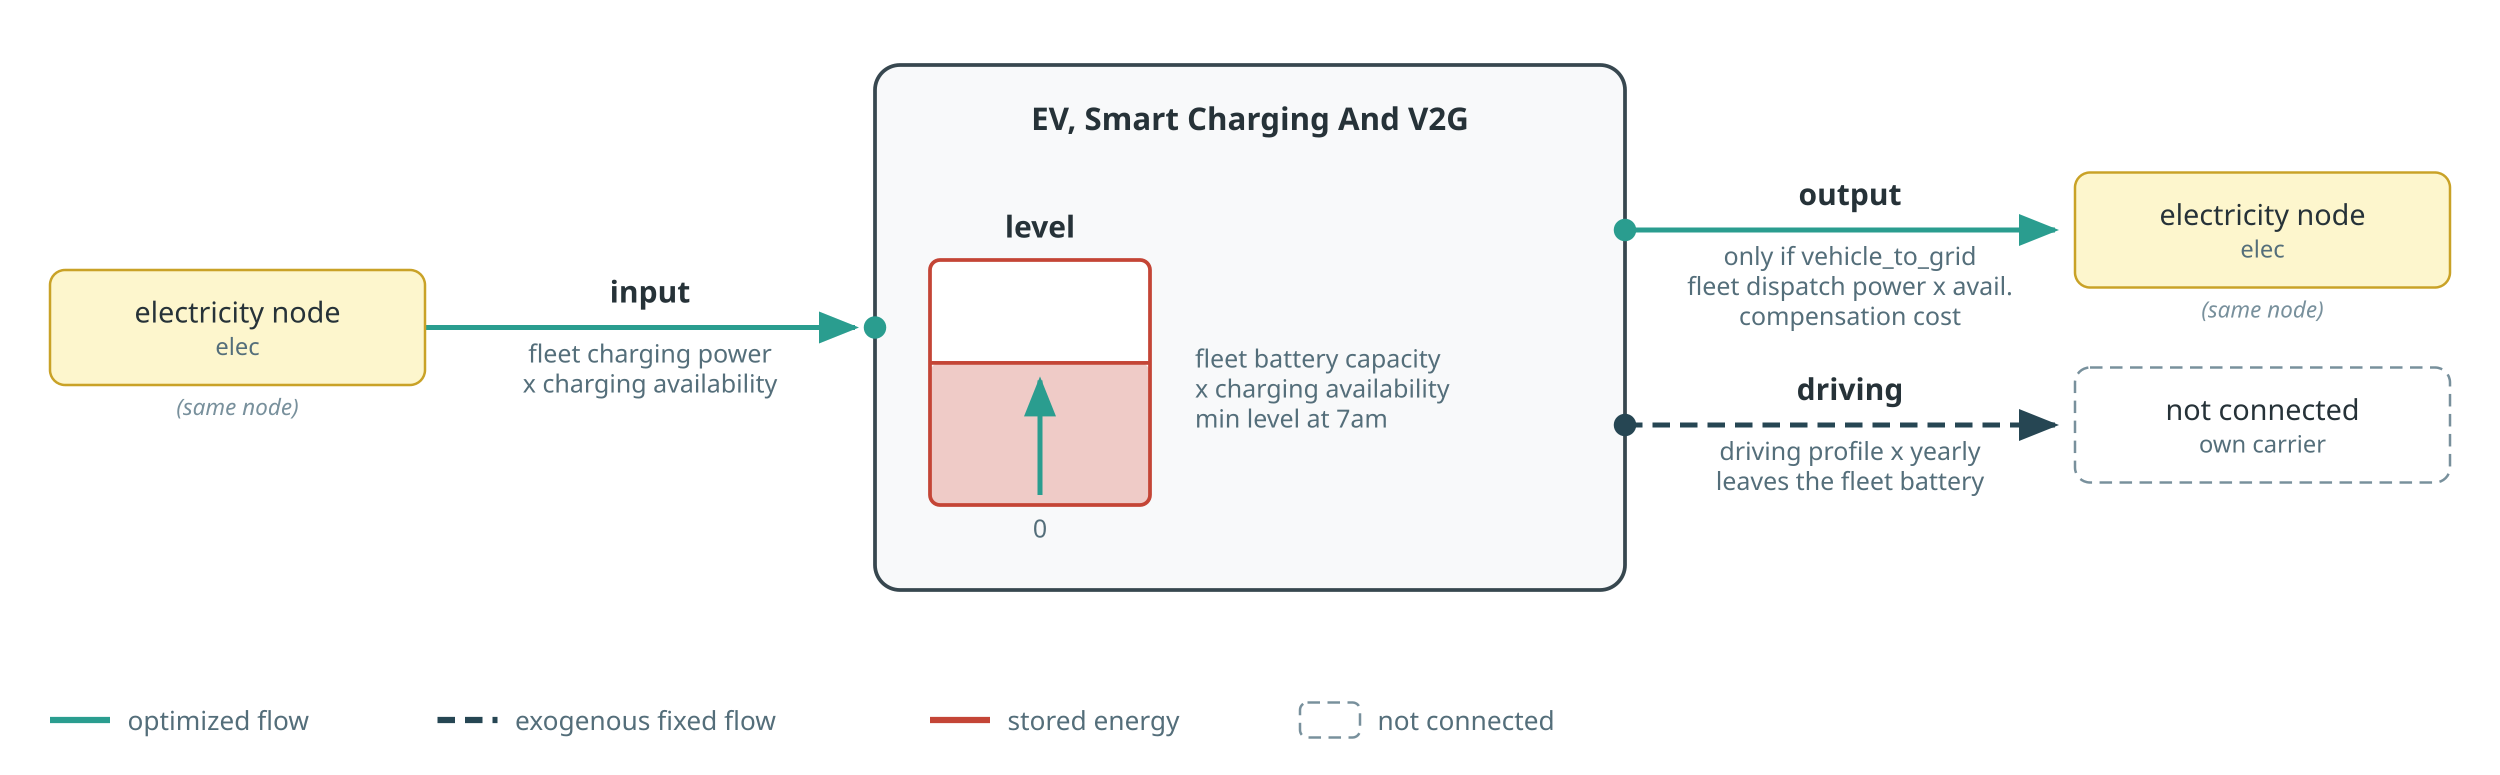
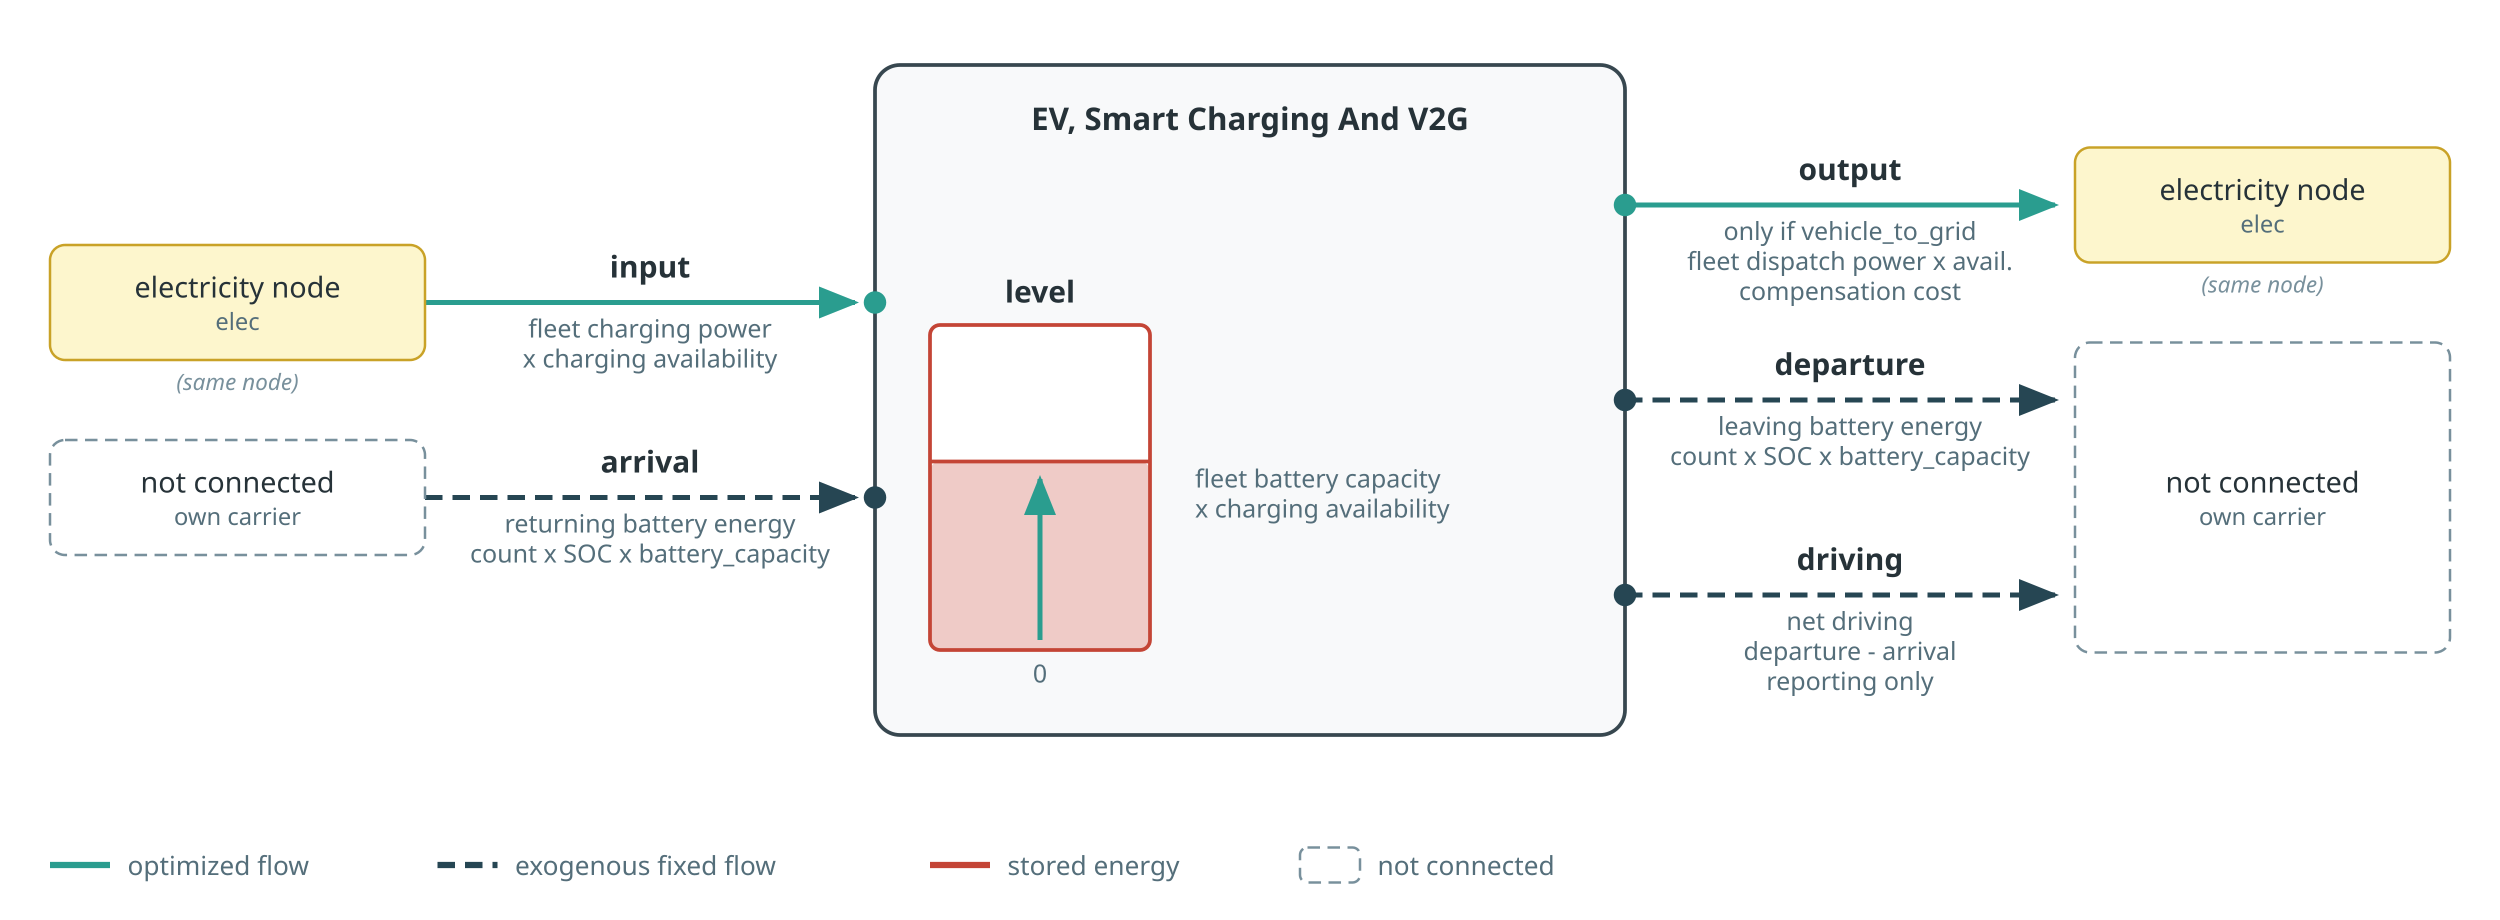
- <svg xmlns="http://www.w3.org/2000/svg" width="1000" height="310" viewBox="0 0 1000 310" role="img">
+ <svg xmlns="http://www.w3.org/2000/svg" width="1000" height="368" viewBox="0 0 1000 368" role="img">
  <rect width="100%" height="100%" fill="#ffffff" />
  <defs>
    <marker id="head-level" viewBox="0 0 10 8" refX="9" refY="4" markerWidth="8" markerHeight="7" orient="auto">
      <path d="M0,0 L10,4 L0,8 z" fill="#c44536" />
    </marker>
    <marker id="head-linked" viewBox="0 0 10 8" refX="9" refY="4" markerWidth="8" markerHeight="7" orient="auto">
      <path d="M0,0 L10,4 L0,8 z" fill="#e76f51" />
    </marker>
    <marker id="head-fixed" viewBox="0 0 10 8" refX="9" refY="4" markerWidth="8" markerHeight="7" orient="auto">
      <path d="M0,0 L10,4 L0,8 z" fill="#264653" />
    </marker>
    <marker id="head-free" viewBox="0 0 10 8" refX="9" refY="4" markerWidth="8" markerHeight="7" orient="auto">
      <path d="M0,0 L10,4 L0,8 z" fill="#2a9d8f" />
    </marker>
  </defs>
  <style>
    text { font-family: system-ui, sans-serif; fill: #263238; }
    .port { font-size: 12px; font-weight: 600; text-anchor: middle; }
    .note { font-size: 10px; fill: #546e7a; text-anchor: middle; }
    .noteleft { font-size: 10px; fill: #546e7a; }
    .box { font-size: 11.5px; text-anchor: middle; }
    .boxsub { font-size: 9.5px; fill: #546e7a; text-anchor: middle; }
    .chip { font-size: 9px; fill: #78909c; font-style: italic; text-anchor: middle; }
    .name { font-size: 12.5px; font-weight: 600; text-anchor: middle; }
    .legend { font-size: 10.5px; fill: #546e7a; }
</style>
-   <rect x="350" y="26" width="300" height="210" rx="10" fill="#f8f9fa" stroke="#37474f" stroke-width="1.5" />
+   <rect x="350" y="26" width="300" height="268" rx="10" fill="#f8f9fa" stroke="#37474f" stroke-width="1.5" />
  <text class="name" x="500.0" y="52">EV, Smart Charging And V2G</text>
-   <line x1="170" y1="131.0" x2="342" y2="131.0" stroke="#2a9d8f" stroke-width="2" stroke-dasharray="none" marker-end="url(#head-free)" />
-   <circle cx="350" cy="131.0" r="4.5" fill="#2a9d8f" />
-   <text class="port" x="260.0" y="121.0" fill="#2a9d8f">input</text>
-   <text class="note" x="260.0" y="145.0">fleet charging power</text>
-   <text class="note" x="260.0" y="157.0">x charging availability</text>
-   <rect x="20" y="108.0" width="150" height="46.0" rx="6" fill="#fdf6cd" stroke="#c9a227" stroke-width="1" stroke-dasharray="none" />
-   <text class="box" x="95.0" y="129.0">electricity node</text>
-   <text class="boxsub" x="95.0" y="142.0">elec</text>
-   <text class="chip" x="95.0" y="166.0">(same node)</text>
-   <line x1="650" y1="92.0" x2="822" y2="92.0" stroke="#2a9d8f" stroke-width="2" stroke-dasharray="none" marker-end="url(#head-free)" />
-   <circle cx="650" cy="92.0" r="4.5" fill="#2a9d8f" />
-   <text class="port" x="740.0" y="82.0" fill="#2a9d8f">output</text>
-   <text class="note" x="740.0" y="106.0">only if vehicle_to_grid</text>
-   <text class="note" x="740.0" y="118.0">fleet dispatch power x avail.</text>
-   <text class="note" x="740.0" y="130.0">compensation cost</text>
-   <line x1="650" y1="170.0" x2="822" y2="170.0" stroke="#264653" stroke-width="2" stroke-dasharray="7 4" marker-end="url(#head-fixed)" />
-   <circle cx="650" cy="170.0" r="4.5" fill="#264653" />
-   <text class="port" x="740.0" y="160.0" fill="#264653">driving</text>
-   <text class="note" x="740.0" y="184.0">driving profile x yearly</text>
-   <text class="note" x="740.0" y="196.0">leaves the fleet battery</text>
-   <rect x="830" y="69.0" width="150" height="46.0" rx="6" fill="#fdf6cd" stroke="#c9a227" stroke-width="1" stroke-dasharray="none" />
-   <text class="box" x="905.0" y="90.0">electricity node</text>
-   <text class="boxsub" x="905.0" y="103.0">elec</text>
-   <text class="chip" x="905.0" y="127.0">(same node)</text>
-   <rect x="830" y="147.0" width="150" height="46.0" rx="6" fill="#ffffff" stroke="#78909c" stroke-width="1" stroke-dasharray="5 3" />
-   <text class="box" x="905.0" y="168.0">not connected</text>
-   <text class="boxsub" x="905.0" y="181.0">own carrier</text>
-   <rect x="372" y="104" width="88" height="98" rx="4" fill="#ffffff" stroke="#c44536" stroke-width="1.5" />
-   <rect x="372" y="145.16" width="88" height="56.84" rx="4" fill="#c44536" fill-opacity="0.28" />
-   <line x1="372" y1="145.16" x2="460" y2="145.16" stroke="#c44536" stroke-width="1.5" />
-   <line x1="416.0" y1="198" x2="416.0" y2="152.16" stroke="#2a9d8f" stroke-width="2" marker-end="url(#head-free)" />
-   <text class="note" x="416.0" y="215">0</text>
-   <text class="port" x="416.0" y="95" fill="#c44536">level</text>
-   <text class="noteleft" x="478" y="147.0">fleet battery capacity</text>
-   <text class="noteleft" x="478" y="159.0">x charging availability</text>
-   <text class="noteleft" x="478" y="171.0">min level at 7am</text>
-   <line x1="20" y1="288" x2="44" y2="288" stroke="#2a9d8f" stroke-width="2.5" stroke-dasharray="none" />
-   <text class="legend" x="51" y="292">optimized flow</text>
-   <line x1="175" y1="288" x2="199" y2="288" stroke="#264653" stroke-width="2.5" stroke-dasharray="7 4" />
-   <text class="legend" x="206" y="292">exogenous fixed flow</text>
-   <line x1="372" y1="288" x2="396" y2="288" stroke="#c44536" stroke-width="2.5" stroke-dasharray="none" />
-   <text class="legend" x="403" y="292">stored energy</text>
-   <rect x="520" y="281" width="24" height="14" rx="3" fill="#ffffff" stroke="#78909c" stroke-dasharray="5 3" />
-   <text class="legend" x="551" y="292">not connected</text>
+   <line x1="170" y1="121.0" x2="342" y2="121.0" stroke="#2a9d8f" stroke-width="2" stroke-dasharray="none" marker-end="url(#head-free)" />
+   <circle cx="350" cy="121.0" r="4.5" fill="#2a9d8f" />
+   <text class="port" x="260.0" y="111.0" fill="#2a9d8f">input</text>
+   <text class="note" x="260.0" y="135.0">fleet charging power</text>
+   <text class="note" x="260.0" y="147.0">x charging availability</text>
+   <line x1="170" y1="199.0" x2="342" y2="199.0" stroke="#264653" stroke-width="2" stroke-dasharray="7 4" marker-end="url(#head-fixed)" />
+   <circle cx="350" cy="199.0" r="4.5" fill="#264653" />
+   <text class="port" x="260.0" y="189.0" fill="#264653">arrival</text>
+   <text class="note" x="260.0" y="213.0">returning battery energy</text>
+   <text class="note" x="260.0" y="225.0">count x SOC x battery_capacity</text>
+   <rect x="20" y="98.0" width="150" height="46.0" rx="6" fill="#fdf6cd" stroke="#c9a227" stroke-width="1" stroke-dasharray="none" />
+   <text class="box" x="95.0" y="119.0">electricity node</text>
+   <text class="boxsub" x="95.0" y="132.0">elec</text>
+   <text class="chip" x="95.0" y="156.0">(same node)</text>
+   <rect x="20" y="176.0" width="150" height="46.0" rx="6" fill="#ffffff" stroke="#78909c" stroke-width="1" stroke-dasharray="5 3" />
+   <text class="box" x="95.0" y="197.0">not connected</text>
+   <text class="boxsub" x="95.0" y="210.0">own carrier</text>
+   <line x1="650" y1="82.0" x2="822" y2="82.0" stroke="#2a9d8f" stroke-width="2" stroke-dasharray="none" marker-end="url(#head-free)" />
+   <circle cx="650" cy="82.0" r="4.5" fill="#2a9d8f" />
+   <text class="port" x="740.0" y="72.0" fill="#2a9d8f">output</text>
+   <text class="note" x="740.0" y="96.0">only if vehicle_to_grid</text>
+   <text class="note" x="740.0" y="108.0">fleet dispatch power x avail.</text>
+   <text class="note" x="740.0" y="120.0">compensation cost</text>
+   <line x1="650" y1="160.0" x2="822" y2="160.0" stroke="#264653" stroke-width="2" stroke-dasharray="7 4" marker-end="url(#head-fixed)" />
+   <circle cx="650" cy="160.0" r="4.5" fill="#264653" />
+   <text class="port" x="740.0" y="150.0" fill="#264653">departure</text>
+   <text class="note" x="740.0" y="174.0">leaving battery energy</text>
+   <text class="note" x="740.0" y="186.0">count x SOC x battery_capacity</text>
+   <line x1="650" y1="238.0" x2="822" y2="238.0" stroke="#264653" stroke-width="2" stroke-dasharray="7 4" marker-end="url(#head-fixed)" />
+   <circle cx="650" cy="238.0" r="4.5" fill="#264653" />
+   <text class="port" x="740.0" y="228.0" fill="#264653">driving</text>
+   <text class="note" x="740.0" y="252.0">net driving</text>
+   <text class="note" x="740.0" y="264.0">departure - arrival</text>
+   <text class="note" x="740.0" y="276.0">reporting only</text>
+   <rect x="830" y="59.0" width="150" height="46.0" rx="6" fill="#fdf6cd" stroke="#c9a227" stroke-width="1" stroke-dasharray="none" />
+   <text class="box" x="905.0" y="80.0">electricity node</text>
+   <text class="boxsub" x="905.0" y="93.0">elec</text>
+   <text class="chip" x="905.0" y="117.0">(same node)</text>
+   <rect x="830" y="137.0" width="150" height="124.0" rx="6" fill="#ffffff" stroke="#78909c" stroke-width="1" stroke-dasharray="5 3" />
+   <text class="box" x="905.0" y="197.0">not connected</text>
+   <text class="boxsub" x="905.0" y="210.0">own carrier</text>
+   <rect x="372" y="130" width="88" height="130" rx="4" fill="#ffffff" stroke="#c44536" stroke-width="1.5" />
+   <rect x="372" y="184.6" width="88" height="75.4" rx="4" fill="#c44536" fill-opacity="0.28" />
+   <line x1="372" y1="184.6" x2="460" y2="184.6" stroke="#c44536" stroke-width="1.5" />
+   <line x1="416.0" y1="256" x2="416.0" y2="191.6" stroke="#2a9d8f" stroke-width="2" marker-end="url(#head-free)" />
+   <text class="note" x="416.0" y="273">0</text>
+   <text class="port" x="416.0" y="121" fill="#c44536">level</text>
+   <text class="noteleft" x="478" y="195.0">fleet battery capacity</text>
+   <text class="noteleft" x="478" y="207.0">x charging availability</text>
+   <line x1="20" y1="346" x2="44" y2="346" stroke="#2a9d8f" stroke-width="2.5" stroke-dasharray="none" />
+   <text class="legend" x="51" y="350">optimized flow</text>
+   <line x1="175" y1="346" x2="199" y2="346" stroke="#264653" stroke-width="2.5" stroke-dasharray="7 4" />
+   <text class="legend" x="206" y="350">exogenous fixed flow</text>
+   <line x1="372" y1="346" x2="396" y2="346" stroke="#c44536" stroke-width="2.5" stroke-dasharray="none" />
+   <text class="legend" x="403" y="350">stored energy</text>
+   <rect x="520" y="339" width="24" height="14" rx="3" fill="#ffffff" stroke="#78909c" stroke-dasharray="5 3" />
+   <text class="legend" x="551" y="350">not connected</text>
</svg>
